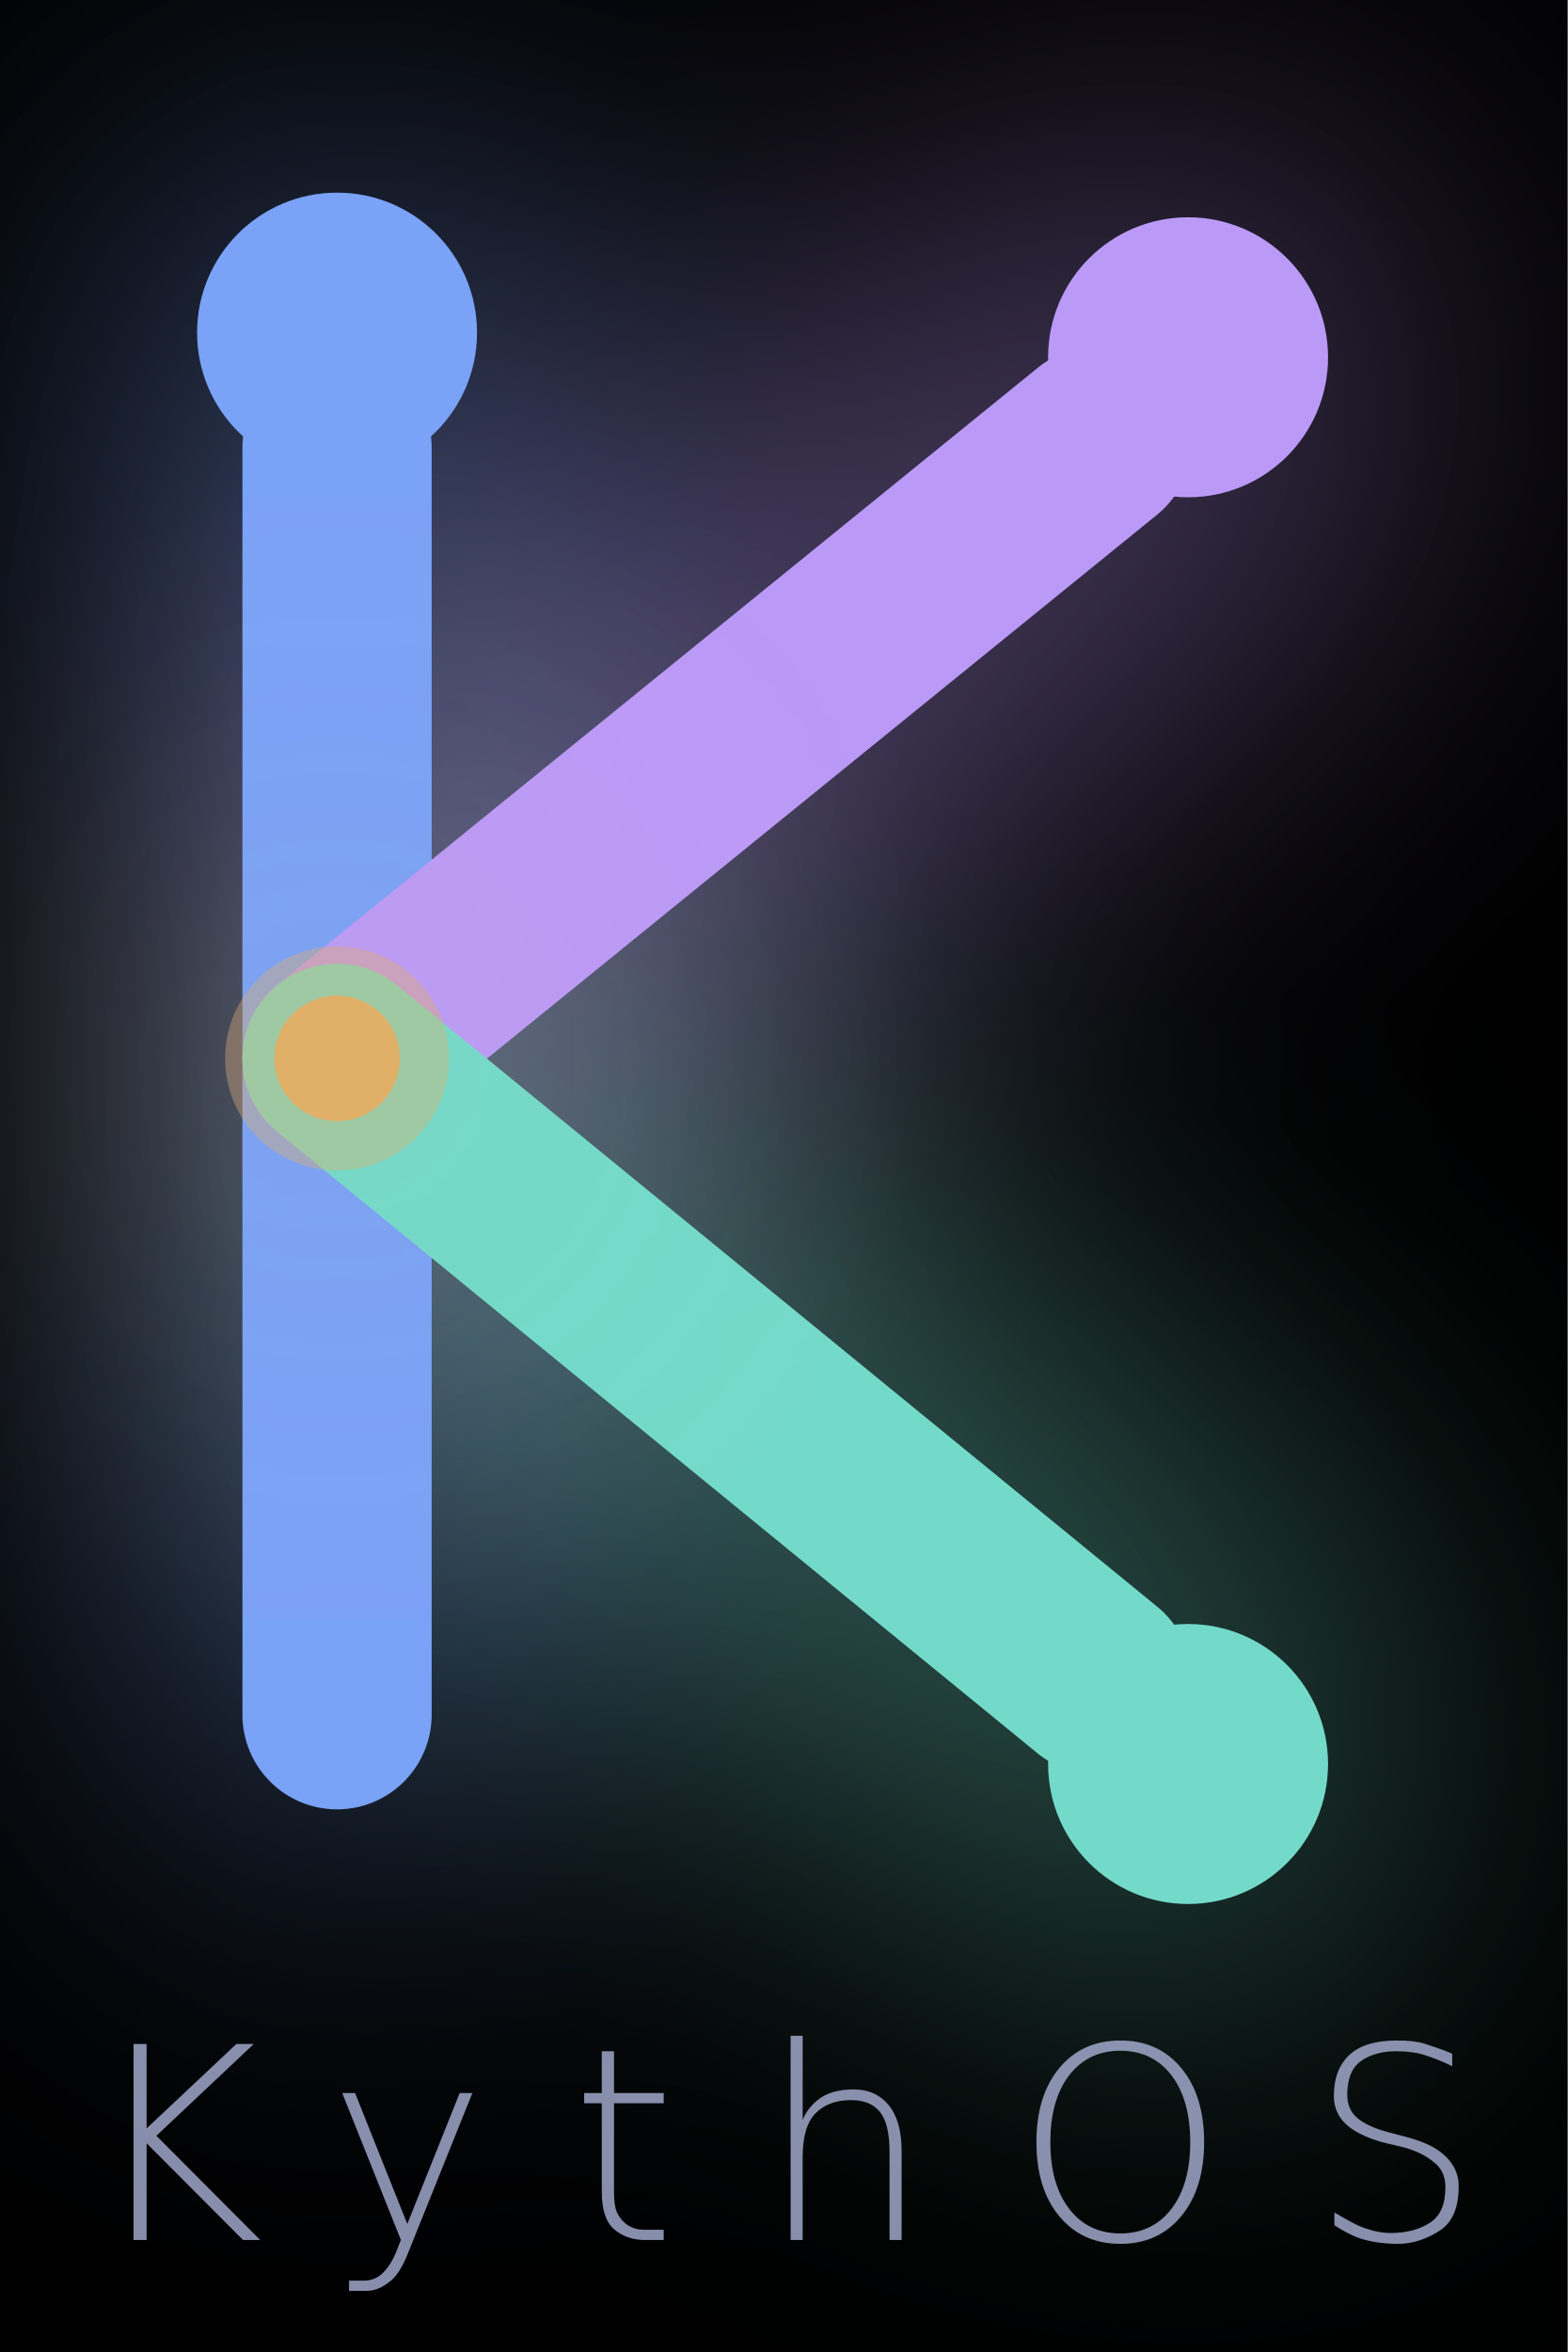
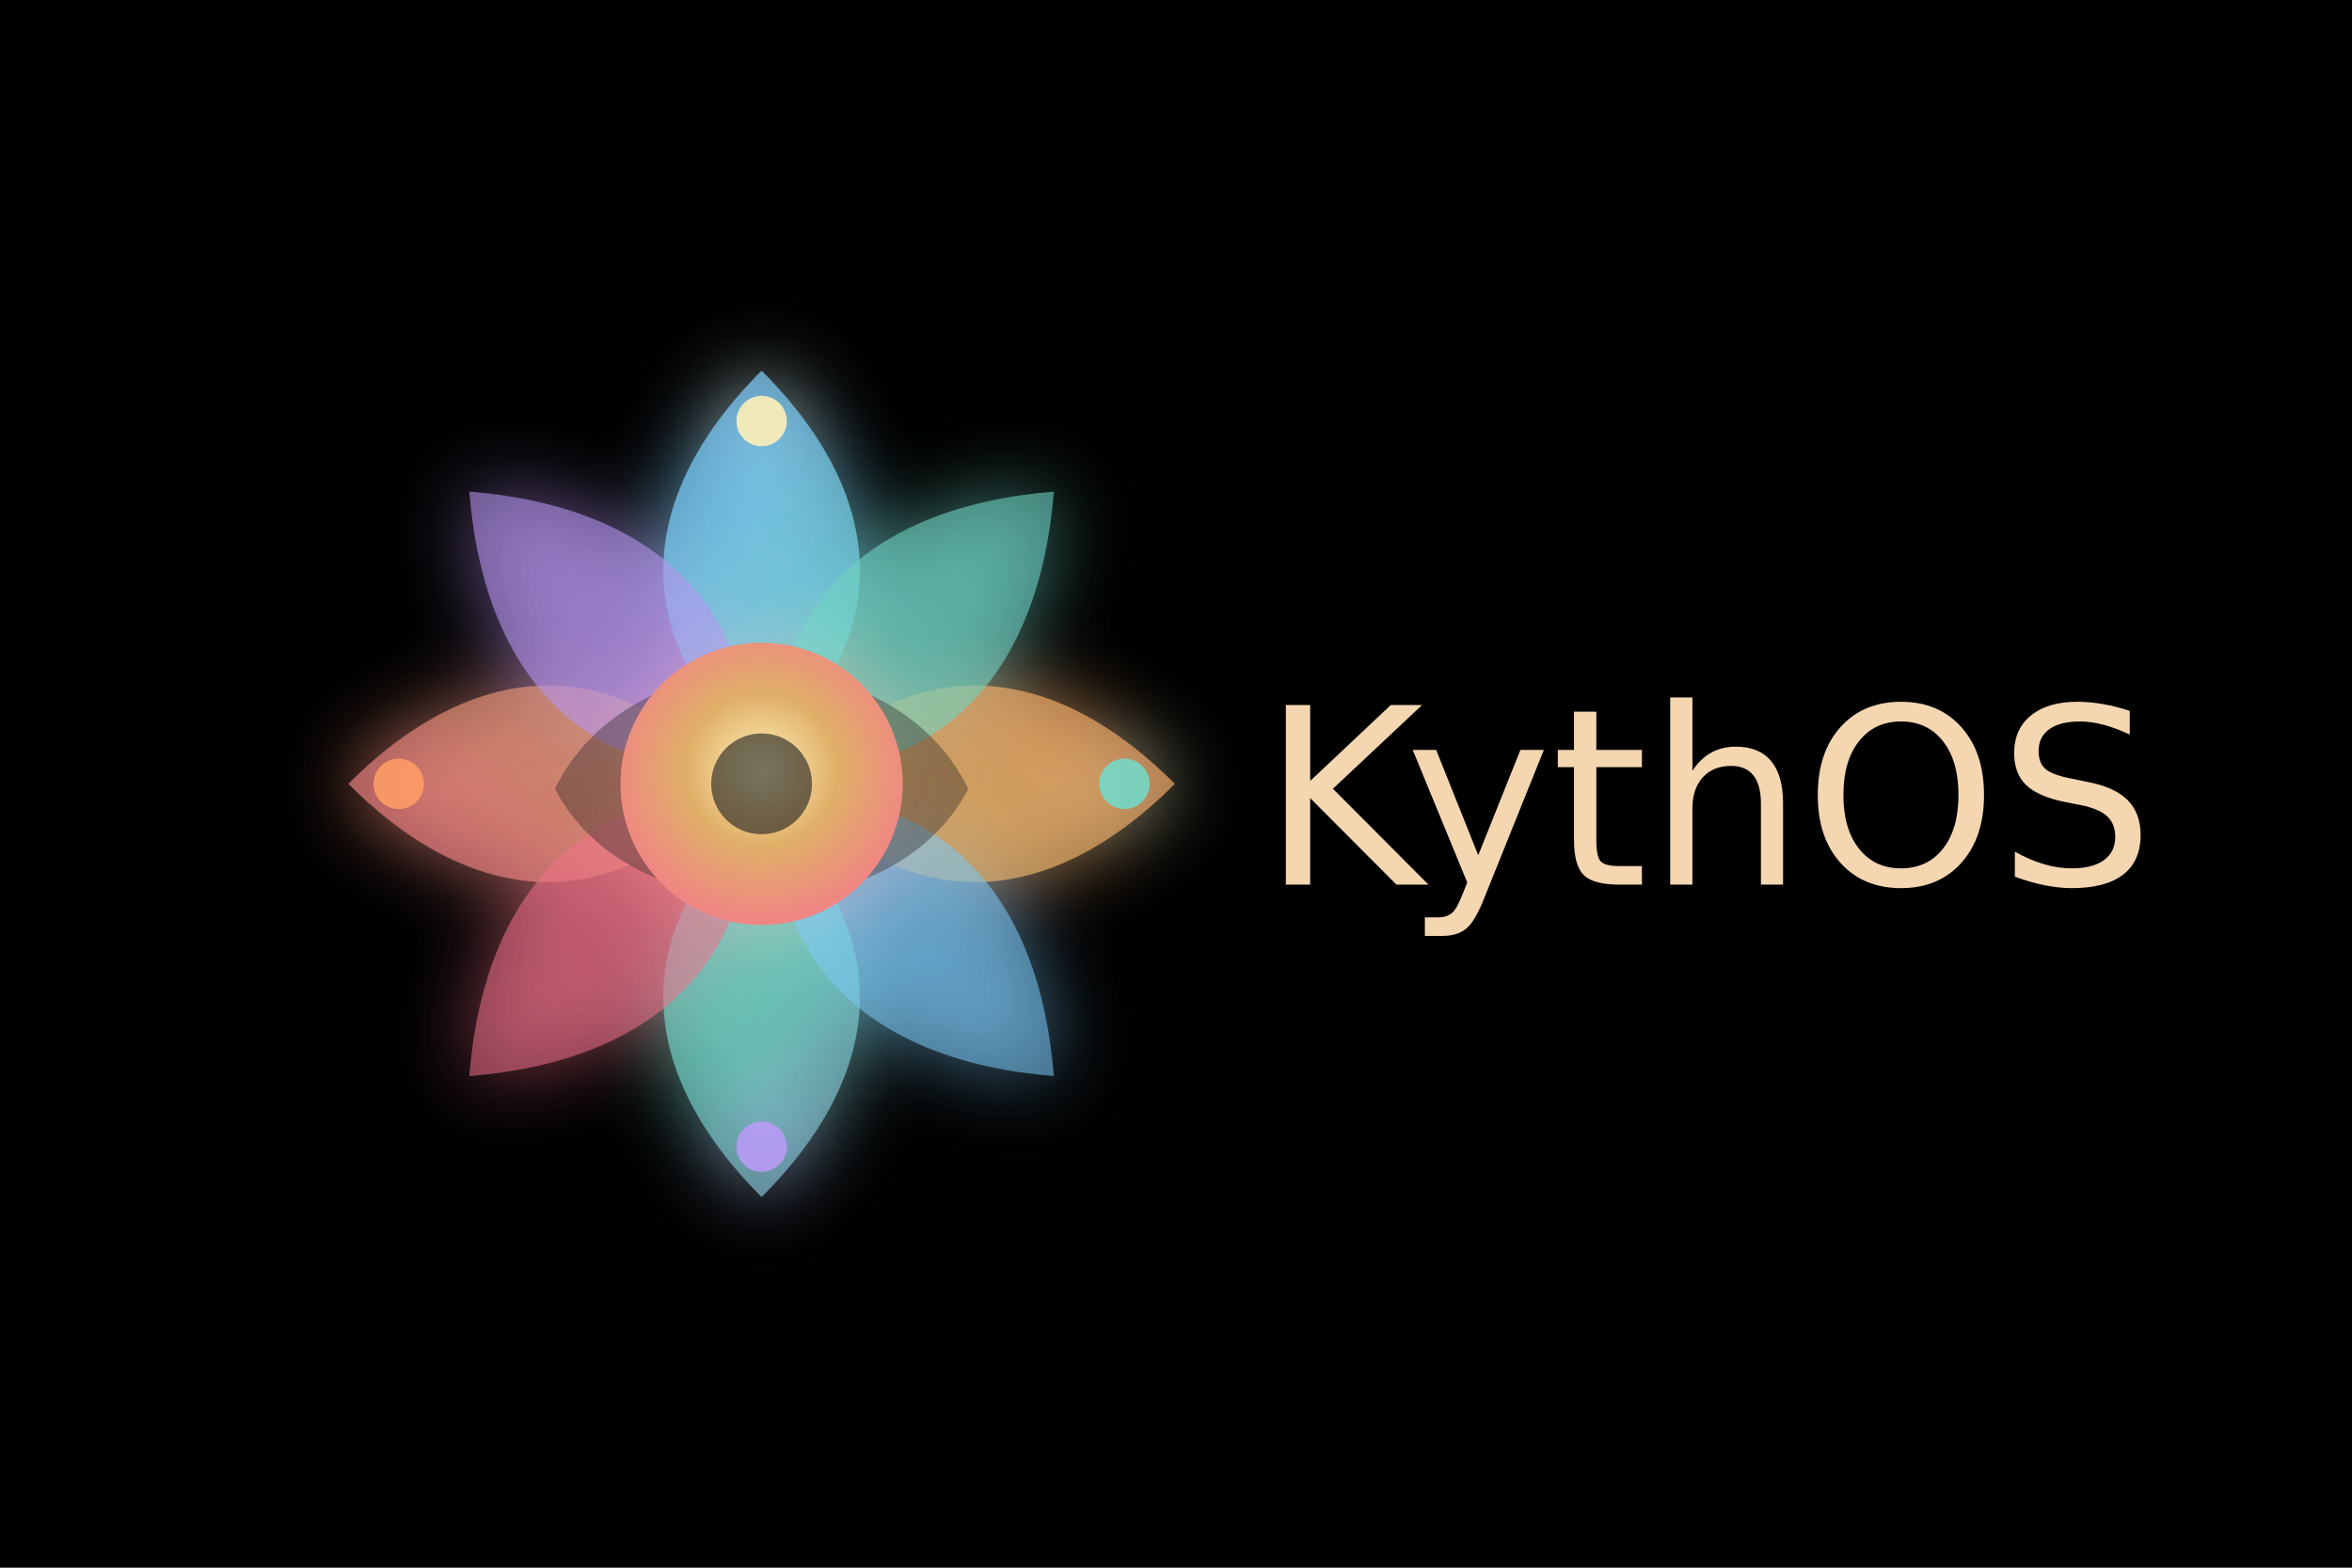
- <svg xmlns="http://www.w3.org/2000/svg" viewBox="0 0 280 420" width="280" height="420">
+ <svg xmlns="http://www.w3.org/2000/svg" viewBox="0 0 420 280" width="420" height="280" role="img" aria-label="KythOS logo">
  <defs>
-     <filter id="logo-glow" x="-80%" y="-80%" width="260%" height="260%">
-       <feGaussianBlur stdDeviation="28" result="blur" />
-       <feMerge>
-         <feMergeNode in="blur" />
-         <feMergeNode in="SourceGraphic" />
-       </feMerge>
-     </filter>
-     <filter id="spark-glow" x="-200%" y="-200%" width="500%" height="500%">
-       <feGaussianBlur stdDeviation="32" result="blur" />
+     <linearGradient id="petal-cool" x1="72" y1="44" x2="198" y2="184" gradientUnits="userSpaceOnUse">
+       <stop offset="0%" stop-color="#7dcfff" />
+       <stop offset="48%" stop-color="#73daca" />
+       <stop offset="100%" stop-color="#bb9af7" />
+     </linearGradient>
+     <linearGradient id="petal-warm" x1="198" y1="52" x2="76" y2="181" gradientUnits="userSpaceOnUse">
+       <stop offset="0%" stop-color="#ff9e64" />
+       <stop offset="48%" stop-color="#e0af68" />
+       <stop offset="100%" stop-color="#f7768e" />
+     </linearGradient>
+     <radialGradient id="core-fill" cx="50%" cy="45%" r="64%">
+       <stop offset="0%" stop-color="#fff1b8" />
+       <stop offset="42%" stop-color="#e0af68" />
+       <stop offset="100%" stop-color="#f7768e" />
+     </radialGradient>
+     <filter id="soft-glow" x="-70%" y="-70%" width="240%" height="240%">
+       <feGaussianBlur stdDeviation="8" result="blur" />
      <feMerge>
        <feMergeNode in="blur" />
        <feMergeNode in="SourceGraphic" />
      </feMerge>
    </filter>
  </defs>
-   <rect width="280" height="420" fill="#000000" />
-   <g transform="translate(-49, 25) scale(2.0)" filter="url(#logo-glow)">
-     <line x1="54.6" y1="140.6" x2="54.6" y2="27.5" stroke="#7aa2f7" stroke-width="16.9" stroke-linecap="round" />
-     <circle cx="54.6" cy="17.2" r="12.5" fill="#7aa2f7" />
-     <line x1="122.5" y1="26.9" x2="54.6" y2="82.0" stroke="#bb9af7" stroke-width="16.9" stroke-linecap="round" />
-     <circle cx="130.6" cy="19.4" r="12.5" fill="#bb9af7" />
-     <line x1="122.5" y1="137.5" x2="54.6" y2="82.0" stroke="#73daca" stroke-width="16.9" stroke-linecap="round" />
-     <circle cx="130.6" cy="145.0" r="12.5" fill="#73daca" />
-     <circle cx="54.6" cy="82.0" r="10.0" fill="#e0af68" opacity="0.4" filter="url(#spark-glow)" />
-     <circle cx="54.6" cy="82.0" r="5.6" fill="#e0af68" />
+   <rect width="420" height="280" fill="#000000" />
+   <g transform="translate(46 50) scale(0.9)" filter="url(#soft-glow)">
+     <g opacity="0.9">
+       <path d="M100 18 C126 44 126 72 100 95 C74 72 74 44 100 18Z" fill="url(#petal-cool)" opacity="0.78" />
+       <path d="M182 100 C156 126 128 126 105 100 C128 74 156 74 182 100Z" fill="url(#petal-warm)" opacity="0.78" />
+       <path d="M100 182 C74 156 74 128 100 105 C126 128 126 156 100 182Z" fill="url(#petal-cool)" opacity="0.72" />
+       <path d="M18 100 C44 74 72 74 95 100 C72 126 44 126 18 100Z" fill="url(#petal-warm)" opacity="0.72" />
+       <path d="M42 42 C79 45 99 65 98 98 C65 99 45 79 42 42Z" fill="#bb9af7" opacity="0.62" />
+       <path d="M158 42 C155 79 135 99 102 98 C101 65 121 45 158 42Z" fill="#73daca" opacity="0.62" />
+       <path d="M158 158 C121 155 101 135 102 102 C135 101 155 121 158 158Z" fill="#7dcfff" opacity="0.58" />
+       <path d="M42 158 C45 121 65 101 98 102 C99 135 79 155 42 158Z" fill="#f7768e" opacity="0.58" />
+     </g>
+     <path d="M59 101 C74 70 126 70 141 101 C126 130 74 130 59 101Z" fill="#0d1117" opacity="0.34" />
+     <circle cx="100" cy="100" r="28" fill="url(#core-fill)" />
+     <circle cx="100" cy="100" r="10" fill="#0d1117" opacity="0.56" />
+     <circle cx="100" cy="28" r="5" fill="#fff1b8" opacity="0.88" />
+     <circle cx="172" cy="100" r="5" fill="#73daca" opacity="0.88" />
+     <circle cx="100" cy="172" r="5" fill="#bb9af7" opacity="0.88" />
+     <circle cx="28" cy="100" r="5" fill="#ff9e64" opacity="0.88" />
  </g>
-   <text x="140" y="400" font-family="'DejaVu Sans', 'Liberation Sans', sans-serif" font-size="48" font-weight="300" letter-spacing="15" fill="#a9b1d6" opacity="0.8" text-anchor="middle">KythOS</text>
+   <text x="305" y="158" font-family="'DejaVu Sans', 'Liberation Sans', sans-serif" font-size="44" font-weight="400" fill="#f4d6b1" text-anchor="middle">KythOS</text>
</svg>
